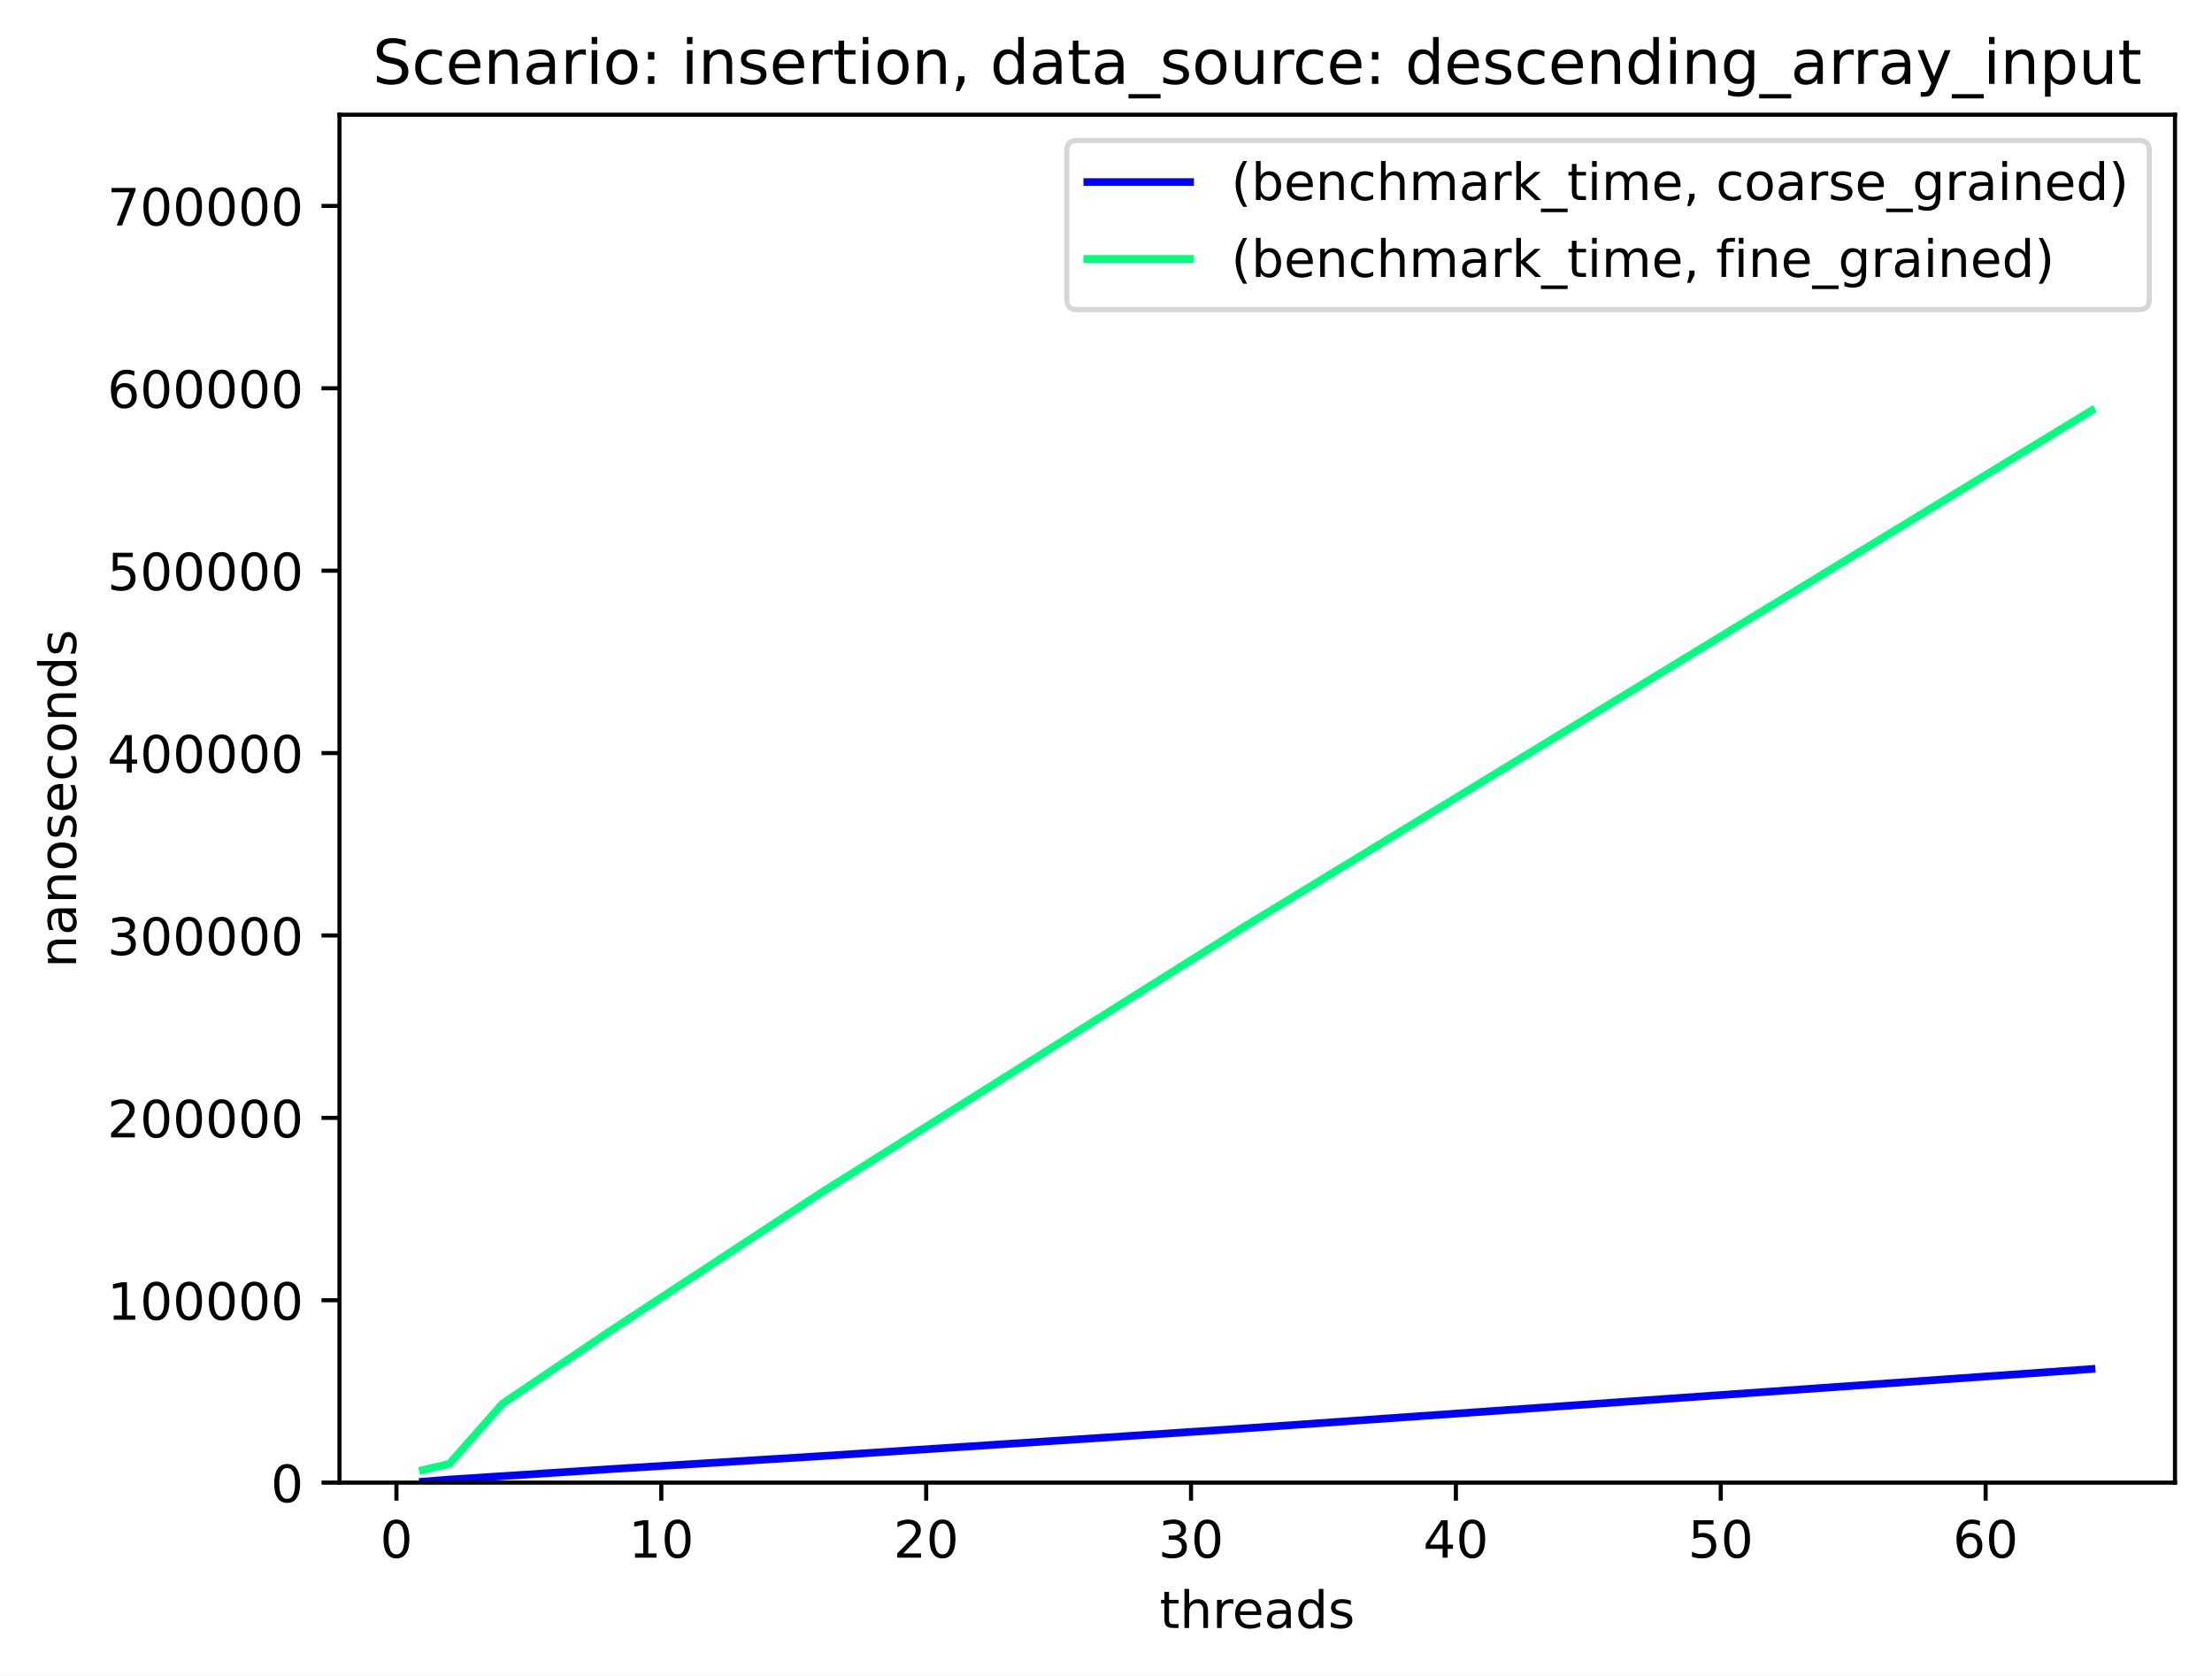
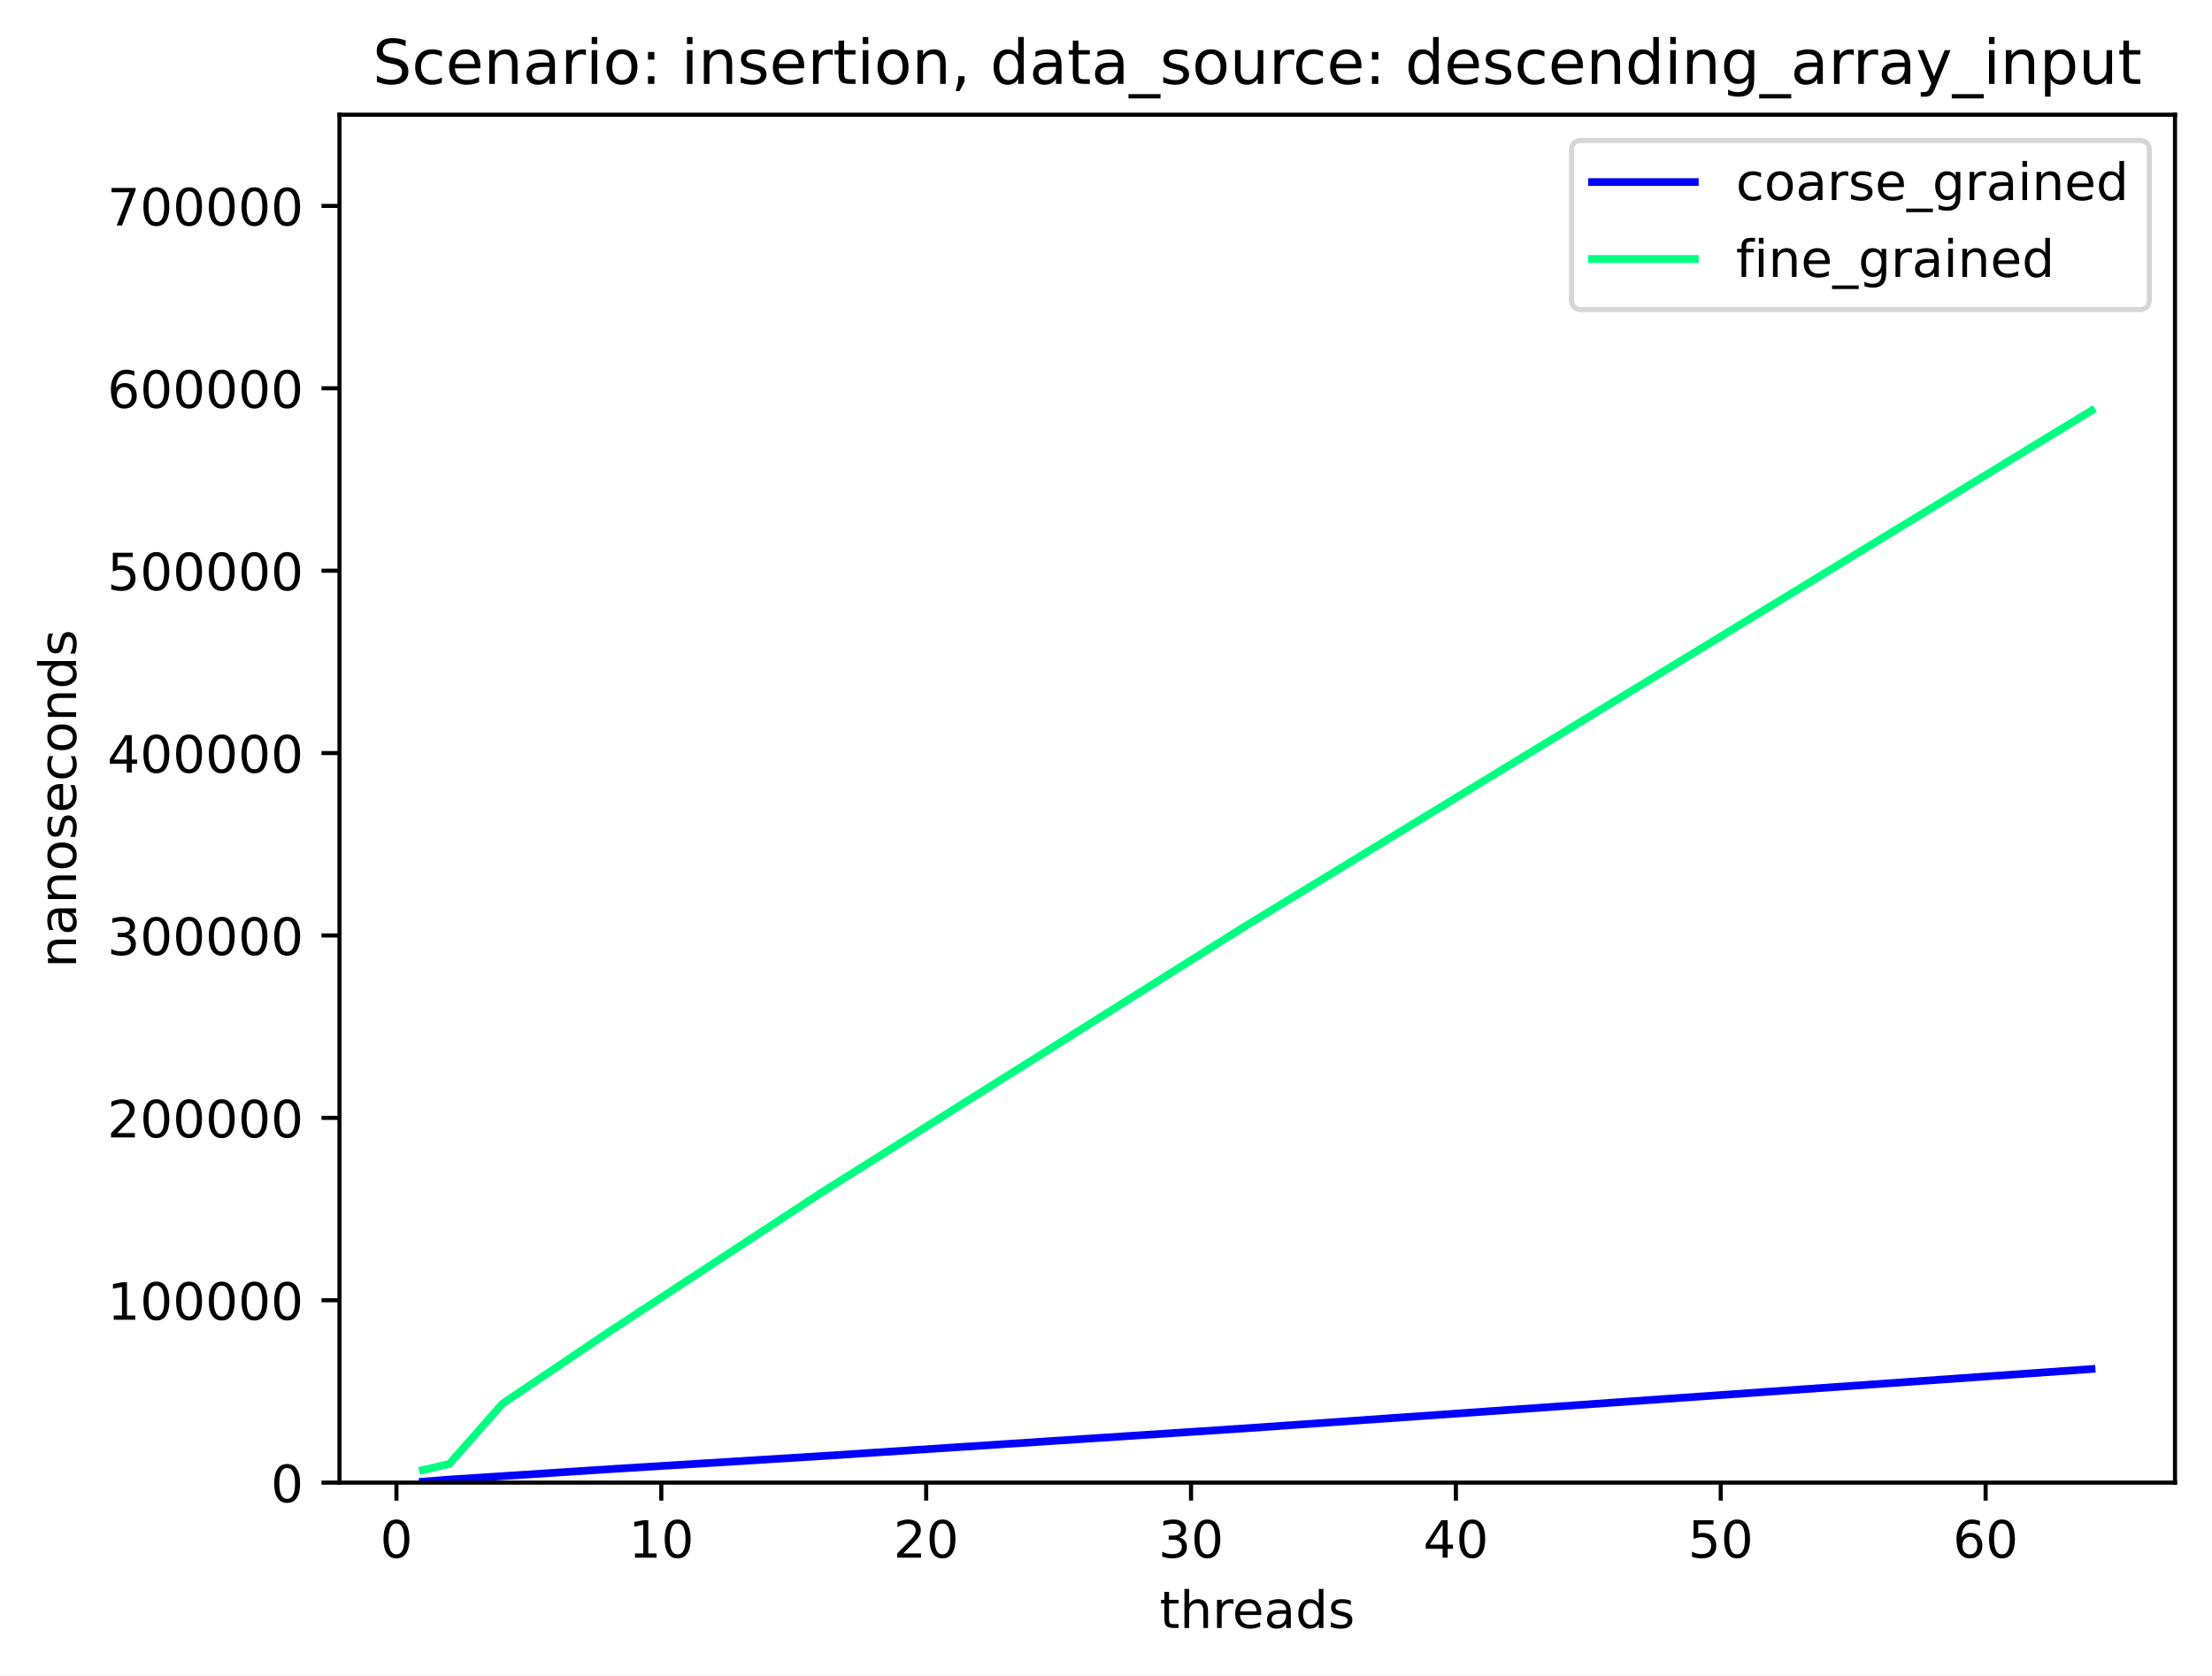
<svg xmlns="http://www.w3.org/2000/svg" xmlns:xlink="http://www.w3.org/1999/xlink" height="325.986pt" version="1.1" viewBox="0 0 430.373 325.986" width="430.373pt">
  <defs>
    <style type="text/css">*{stroke-linecap:butt;stroke-linejoin:round;}</style>
  </defs>
  <g id="figure_1">
    <g id="patch_1">
      <path d="M 0 325.986  L 430.373 325.986  L 430.373 0  L 0 0  z " style="fill:#ffffff;" />
    </g>
    <g id="axes_1">
      <g id="patch_2">
        <path d="M 66.053 288.43  L 423.173 288.43  L 423.173 22.318  L 66.053 22.318  z " style="fill:#ffffff;" />
      </g>
      <g id="matplotlib.axis_1">
        <g id="xtick_1">
          <g id="line2d_1">
            <defs>
-               <path d="M 0 0  L 0 3.5  " id="mb2ba37e09e" style="stroke:#000000;stroke-width:0.8;" />
+               <path d="M 0 0  L 0 3.5  " id="me788907e98" style="stroke:#000000;stroke-width:0.8;" />
            </defs>
            <g>
-               <use style="stroke:#000000;stroke-width:0.8;" x="77.133" xlink:href="#mb2ba37e09e" y="288.43" />
+               <use style="stroke:#000000;stroke-width:0.8;" x="77.133" xlink:href="#me788907e98" y="288.43" />
            </g>
          </g>
          <g id="text_1">
            <g transform="translate(73.95136 303.0286)scale(0.1 -0.1)">
              <defs>
                <path d="M 2034 4250  Q 1547 4250 1301 3770  Q 1056 3291 1056 2328  Q 1056 1369 1301 889  Q 1547 409 2034 409  Q 2525 409 2770 889  Q 3016 1369 3016 2328  Q 3016 3291 2770 3770  Q 2525 4250 2034 4250  z M 2034 4750  Q 2819 4750 3233 4129  Q 3647 3509 3647 2328  Q 3647 1150 3233 529  Q 2819 -91 2034 -91  Q 1250 -91 836 529  Q 422 1150 422 2328  Q 422 3509 836 4129  Q 1250 4750 2034 4750  z " id="DejaVuSans-30" transform="scale(0.015625)" />
              </defs>
              <use xlink:href="#DejaVuSans-30" />
            </g>
          </g>
        </g>
        <g id="xtick_2">
          <g id="line2d_2">
            <g>
-               <use style="stroke:#000000;stroke-width:0.8;" x="128.665" xlink:href="#mb2ba37e09e" y="288.43" />
+               <use style="stroke:#000000;stroke-width:0.8;" x="128.665" xlink:href="#me788907e98" y="288.43" />
            </g>
          </g>
          <g id="text_2">
            <g transform="translate(122.3026 303.0286)scale(0.1 -0.1)">
              <defs>
                <path d="M 794 531  L 1825 531  L 1825 4091  L 703 3866  L 703 4441  L 1819 4666  L 2450 4666  L 2450 531  L 3481 531  L 3481 0  L 794 0  L 794 531  z " id="DejaVuSans-31" transform="scale(0.015625)" />
              </defs>
              <use xlink:href="#DejaVuSans-31" />
              <use x="63.623" xlink:href="#DejaVuSans-30" />
            </g>
          </g>
        </g>
        <g id="xtick_3">
          <g id="line2d_3">
            <g>
-               <use style="stroke:#000000;stroke-width:0.8;" x="180.198" xlink:href="#mb2ba37e09e" y="288.43" />
+               <use style="stroke:#000000;stroke-width:0.8;" x="180.198" xlink:href="#me788907e98" y="288.43" />
            </g>
          </g>
          <g id="text_3">
            <g transform="translate(173.835 303.0286)scale(0.1 -0.1)">
              <defs>
                <path d="M 1228 531  L 3431 531  L 3431 0  L 469 0  L 469 531  Q 828 903 1448 1529  Q 2069 2156 2228 2338  Q 2531 2678 2651 2914  Q 2772 3150 2772 3378  Q 2772 3750 2511 3984  Q 2250 4219 1831 4219  Q 1534 4219 1204 4116  Q 875 4013 500 3803  L 500 4441  Q 881 4594 1212 4672  Q 1544 4750 1819 4750  Q 2544 4750 2975 4387  Q 3406 4025 3406 3419  Q 3406 3131 3298 2873  Q 3191 2616 2906 2266  Q 2828 2175 2409 1742  Q 1991 1309 1228 531  z " id="DejaVuSans-32" transform="scale(0.015625)" />
              </defs>
              <use xlink:href="#DejaVuSans-32" />
              <use x="63.623" xlink:href="#DejaVuSans-30" />
            </g>
          </g>
        </g>
        <g id="xtick_4">
          <g id="line2d_4">
            <g>
-               <use style="stroke:#000000;stroke-width:0.8;" x="231.73" xlink:href="#mb2ba37e09e" y="288.43" />
+               <use style="stroke:#000000;stroke-width:0.8;" x="231.73" xlink:href="#me788907e98" y="288.43" />
            </g>
          </g>
          <g id="text_4">
            <g transform="translate(225.3675 303.0286)scale(0.1 -0.1)">
              <defs>
                <path d="M 2597 2516  Q 3050 2419 3304 2112  Q 3559 1806 3559 1356  Q 3559 666 3084 287  Q 2609 -91 1734 -91  Q 1441 -91 1130 -33  Q 819 25 488 141  L 488 750  Q 750 597 1062 519  Q 1375 441 1716 441  Q 2309 441 2620 675  Q 2931 909 2931 1356  Q 2931 1769 2642 2001  Q 2353 2234 1838 2234  L 1294 2234  L 1294 2753  L 1863 2753  Q 2328 2753 2575 2939  Q 2822 3125 2822 3475  Q 2822 3834 2567 4026  Q 2313 4219 1838 4219  Q 1578 4219 1281 4162  Q 984 4106 628 3988  L 628 4550  Q 988 4650 1302 4700  Q 1616 4750 1894 4750  Q 2613 4750 3031 4423  Q 3450 4097 3450 3541  Q 3450 3153 3228 2886  Q 3006 2619 2597 2516  z " id="DejaVuSans-33" transform="scale(0.015625)" />
              </defs>
              <use xlink:href="#DejaVuSans-33" />
              <use x="63.623" xlink:href="#DejaVuSans-30" />
            </g>
          </g>
        </g>
        <g id="xtick_5">
          <g id="line2d_5">
            <g>
-               <use style="stroke:#000000;stroke-width:0.8;" x="283.262" xlink:href="#mb2ba37e09e" y="288.43" />
+               <use style="stroke:#000000;stroke-width:0.8;" x="283.262" xlink:href="#me788907e98" y="288.43" />
            </g>
          </g>
          <g id="text_5">
            <g transform="translate(276.9 303.0286)scale(0.1 -0.1)">
              <defs>
                <path d="M 2419 4116  L 825 1625  L 2419 1625  L 2419 4116  z M 2253 4666  L 3047 4666  L 3047 1625  L 3713 1625  L 3713 1100  L 3047 1100  L 3047 0  L 2419 0  L 2419 1100  L 313 1100  L 313 1709  L 2253 4666  z " id="DejaVuSans-34" transform="scale(0.015625)" />
              </defs>
              <use xlink:href="#DejaVuSans-34" />
              <use x="63.623" xlink:href="#DejaVuSans-30" />
            </g>
          </g>
        </g>
        <g id="xtick_6">
          <g id="line2d_6">
            <g>
-               <use style="stroke:#000000;stroke-width:0.8;" x="334.795" xlink:href="#mb2ba37e09e" y="288.43" />
+               <use style="stroke:#000000;stroke-width:0.8;" x="334.795" xlink:href="#me788907e98" y="288.43" />
            </g>
          </g>
          <g id="text_6">
            <g transform="translate(328.4324 303.0286)scale(0.1 -0.1)">
              <defs>
                <path d="M 691 4666  L 3169 4666  L 3169 4134  L 1269 4134  L 1269 2991  Q 1406 3038 1543 3061  Q 1681 3084 1819 3084  Q 2600 3084 3056 2656  Q 3513 2228 3513 1497  Q 3513 744 3044 326  Q 2575 -91 1722 -91  Q 1428 -91 1123 -41  Q 819 9 494 109  L 494 744  Q 775 591 1075 516  Q 1375 441 1709 441  Q 2250 441 2565 725  Q 2881 1009 2881 1497  Q 2881 1984 2565 2268  Q 2250 2553 1709 2553  Q 1456 2553 1204 2497  Q 953 2441 691 2322  L 691 4666  z " id="DejaVuSans-35" transform="scale(0.015625)" />
              </defs>
              <use xlink:href="#DejaVuSans-35" />
              <use x="63.623" xlink:href="#DejaVuSans-30" />
            </g>
          </g>
        </g>
        <g id="xtick_7">
          <g id="line2d_7">
            <g>
-               <use style="stroke:#000000;stroke-width:0.8;" x="386.327" xlink:href="#mb2ba37e09e" y="288.43" />
+               <use style="stroke:#000000;stroke-width:0.8;" x="386.327" xlink:href="#me788907e98" y="288.43" />
            </g>
          </g>
          <g id="text_7">
            <g transform="translate(379.9649 303.0286)scale(0.1 -0.1)">
              <defs>
                <path d="M 2113 2584  Q 1688 2584 1439 2293  Q 1191 2003 1191 1497  Q 1191 994 1439 701  Q 1688 409 2113 409  Q 2538 409 2786 701  Q 3034 994 3034 1497  Q 3034 2003 2786 2293  Q 2538 2584 2113 2584  z M 3366 4563  L 3366 3988  Q 3128 4100 2886 4159  Q 2644 4219 2406 4219  Q 1781 4219 1451 3797  Q 1122 3375 1075 2522  Q 1259 2794 1537 2939  Q 1816 3084 2150 3084  Q 2853 3084 3261 2657  Q 3669 2231 3669 1497  Q 3669 778 3244 343  Q 2819 -91 2113 -91  Q 1303 -91 875 529  Q 447 1150 447 2328  Q 447 3434 972 4092  Q 1497 4750 2381 4750  Q 2619 4750 2861 4703  Q 3103 4656 3366 4563  z " id="DejaVuSans-36" transform="scale(0.015625)" />
              </defs>
              <use xlink:href="#DejaVuSans-36" />
              <use x="63.623" xlink:href="#DejaVuSans-30" />
            </g>
          </g>
        </g>
        <g id="text_8">
          <g transform="translate(225.6217 316.7067)scale(0.1 -0.1)">
            <defs>
              <path d="M 1172 4494  L 1172 3500  L 2356 3500  L 2356 3053  L 1172 3053  L 1172 1153  Q 1172 725 1289 603  Q 1406 481 1766 481  L 2356 481  L 2356 0  L 1766 0  Q 1100 0 847 248  Q 594 497 594 1153  L 594 3053  L 172 3053  L 172 3500  L 594 3500  L 594 4494  L 1172 4494  z " id="DejaVuSans-74" transform="scale(0.015625)" />
              <path d="M 3513 2113  L 3513 0  L 2938 0  L 2938 2094  Q 2938 2591 2744 2837  Q 2550 3084 2163 3084  Q 1697 3084 1428 2787  Q 1159 2491 1159 1978  L 1159 0  L 581 0  L 581 4863  L 1159 4863  L 1159 2956  Q 1366 3272 1645 3428  Q 1925 3584 2291 3584  Q 2894 3584 3203 3211  Q 3513 2838 3513 2113  z " id="DejaVuSans-68" transform="scale(0.015625)" />
              <path d="M 2631 2963  Q 2534 3019 2420 3045  Q 2306 3072 2169 3072  Q 1681 3072 1420 2755  Q 1159 2438 1159 1844  L 1159 0  L 581 0  L 581 3500  L 1159 3500  L 1159 2956  Q 1341 3275 1631 3429  Q 1922 3584 2338 3584  Q 2397 3584 2469 3576  Q 2541 3569 2628 3553  L 2631 2963  z " id="DejaVuSans-72" transform="scale(0.015625)" />
              <path d="M 3597 1894  L 3597 1613  L 953 1613  Q 991 1019 1311 708  Q 1631 397 2203 397  Q 2534 397 2845 478  Q 3156 559 3463 722  L 3463 178  Q 3153 47 2828 -22  Q 2503 -91 2169 -91  Q 1331 -91 842 396  Q 353 884 353 1716  Q 353 2575 817 3079  Q 1281 3584 2069 3584  Q 2775 3584 3186 3129  Q 3597 2675 3597 1894  z M 3022 2063  Q 3016 2534 2758 2815  Q 2500 3097 2075 3097  Q 1594 3097 1305 2825  Q 1016 2553 972 2059  L 3022 2063  z " id="DejaVuSans-65" transform="scale(0.015625)" />
              <path d="M 2194 1759  Q 1497 1759 1228 1600  Q 959 1441 959 1056  Q 959 750 1161 570  Q 1363 391 1709 391  Q 2188 391 2477 730  Q 2766 1069 2766 1631  L 2766 1759  L 2194 1759  z M 3341 1997  L 3341 0  L 2766 0  L 2766 531  Q 2569 213 2275 61  Q 1981 -91 1556 -91  Q 1019 -91 701 211  Q 384 513 384 1019  Q 384 1609 779 1909  Q 1175 2209 1959 2209  L 2766 2209  L 2766 2266  Q 2766 2663 2505 2880  Q 2244 3097 1772 3097  Q 1472 3097 1187 3025  Q 903 2953 641 2809  L 641 3341  Q 956 3463 1253 3523  Q 1550 3584 1831 3584  Q 2591 3584 2966 3190  Q 3341 2797 3341 1997  z " id="DejaVuSans-61" transform="scale(0.015625)" />
              <path d="M 2906 2969  L 2906 4863  L 3481 4863  L 3481 0  L 2906 0  L 2906 525  Q 2725 213 2448 61  Q 2172 -91 1784 -91  Q 1150 -91 751 415  Q 353 922 353 1747  Q 353 2572 751 3078  Q 1150 3584 1784 3584  Q 2172 3584 2448 3432  Q 2725 3281 2906 2969  z M 947 1747  Q 947 1113 1208 752  Q 1469 391 1925 391  Q 2381 391 2643 752  Q 2906 1113 2906 1747  Q 2906 2381 2643 2742  Q 2381 3103 1925 3103  Q 1469 3103 1208 2742  Q 947 2381 947 1747  z " id="DejaVuSans-64" transform="scale(0.015625)" />
              <path d="M 2834 3397  L 2834 2853  Q 2591 2978 2328 3040  Q 2066 3103 1784 3103  Q 1356 3103 1142 2972  Q 928 2841 928 2578  Q 928 2378 1081 2264  Q 1234 2150 1697 2047  L 1894 2003  Q 2506 1872 2764 1633  Q 3022 1394 3022 966  Q 3022 478 2636 193  Q 2250 -91 1575 -91  Q 1294 -91 989 -36  Q 684 19 347 128  L 347 722  Q 666 556 975 473  Q 1284 391 1588 391  Q 1994 391 2212 530  Q 2431 669 2431 922  Q 2431 1156 2273 1281  Q 2116 1406 1581 1522  L 1381 1569  Q 847 1681 609 1914  Q 372 2147 372 2553  Q 372 3047 722 3315  Q 1072 3584 1716 3584  Q 2034 3584 2315 3537  Q 2597 3491 2834 3397  z " id="DejaVuSans-73" transform="scale(0.015625)" />
            </defs>
            <use xlink:href="#DejaVuSans-74" />
            <use x="39.209" xlink:href="#DejaVuSans-68" />
            <use x="102.588" xlink:href="#DejaVuSans-72" />
            <use x="141.451" xlink:href="#DejaVuSans-65" />
            <use x="202.975" xlink:href="#DejaVuSans-61" />
            <use x="264.254" xlink:href="#DejaVuSans-64" />
            <use x="327.73" xlink:href="#DejaVuSans-73" />
          </g>
        </g>
      </g>
      <g id="matplotlib.axis_2">
        <g id="ytick_1">
          <g id="line2d_8">
            <defs>
-               <path d="M 0 0  L -3.5 0  " id="m5f7882f1aa" style="stroke:#000000;stroke-width:0.8;" />
+               <path d="M 0 0  L -3.5 0  " id="m97f6d5d94b" style="stroke:#000000;stroke-width:0.8;" />
            </defs>
            <g>
-               <use style="stroke:#000000;stroke-width:0.8;" x="66.053" xlink:href="#m5f7882f1aa" y="288.43" />
+               <use style="stroke:#000000;stroke-width:0.8;" x="66.053" xlink:href="#m97f6d5d94b" y="288.43" />
            </g>
          </g>
          <g id="text_9">
            <g transform="translate(52.69062 292.2293)scale(0.1 -0.1)">
              <use xlink:href="#DejaVuSans-30" />
            </g>
          </g>
        </g>
        <g id="ytick_2">
          <g id="line2d_9">
            <g>
-               <use style="stroke:#000000;stroke-width:0.8;" x="66.053" xlink:href="#m5f7882f1aa" y="252.949" />
+               <use style="stroke:#000000;stroke-width:0.8;" x="66.053" xlink:href="#m97f6d5d94b" y="252.949" />
            </g>
          </g>
          <g id="text_10">
            <g transform="translate(20.87813 256.7477)scale(0.1 -0.1)">
              <use xlink:href="#DejaVuSans-31" />
              <use x="63.623" xlink:href="#DejaVuSans-30" />
              <use x="127.246" xlink:href="#DejaVuSans-30" />
              <use x="190.869" xlink:href="#DejaVuSans-30" />
              <use x="254.492" xlink:href="#DejaVuSans-30" />
              <use x="318.115" xlink:href="#DejaVuSans-30" />
            </g>
          </g>
        </g>
        <g id="ytick_3">
          <g id="line2d_10">
            <g>
-               <use style="stroke:#000000;stroke-width:0.8;" x="66.053" xlink:href="#m5f7882f1aa" y="217.467" />
+               <use style="stroke:#000000;stroke-width:0.8;" x="66.053" xlink:href="#m97f6d5d94b" y="217.467" />
            </g>
          </g>
          <g id="text_11">
            <g transform="translate(20.87813 221.2661)scale(0.1 -0.1)">
              <use xlink:href="#DejaVuSans-32" />
              <use x="63.623" xlink:href="#DejaVuSans-30" />
              <use x="127.246" xlink:href="#DejaVuSans-30" />
              <use x="190.869" xlink:href="#DejaVuSans-30" />
              <use x="254.492" xlink:href="#DejaVuSans-30" />
              <use x="318.115" xlink:href="#DejaVuSans-30" />
            </g>
          </g>
        </g>
        <g id="ytick_4">
          <g id="line2d_11">
            <g>
-               <use style="stroke:#000000;stroke-width:0.8;" x="66.053" xlink:href="#m5f7882f1aa" y="181.985" />
+               <use style="stroke:#000000;stroke-width:0.8;" x="66.053" xlink:href="#m97f6d5d94b" y="181.985" />
            </g>
          </g>
          <g id="text_12">
            <g transform="translate(20.87813 185.7845)scale(0.1 -0.1)">
              <use xlink:href="#DejaVuSans-33" />
              <use x="63.623" xlink:href="#DejaVuSans-30" />
              <use x="127.246" xlink:href="#DejaVuSans-30" />
              <use x="190.869" xlink:href="#DejaVuSans-30" />
              <use x="254.492" xlink:href="#DejaVuSans-30" />
              <use x="318.115" xlink:href="#DejaVuSans-30" />
            </g>
          </g>
        </g>
        <g id="ytick_5">
          <g id="line2d_12">
            <g>
-               <use style="stroke:#000000;stroke-width:0.8;" x="66.053" xlink:href="#m5f7882f1aa" y="146.504" />
+               <use style="stroke:#000000;stroke-width:0.8;" x="66.053" xlink:href="#m97f6d5d94b" y="146.504" />
            </g>
          </g>
          <g id="text_13">
            <g transform="translate(20.87813 150.3029)scale(0.1 -0.1)">
              <use xlink:href="#DejaVuSans-34" />
              <use x="63.623" xlink:href="#DejaVuSans-30" />
              <use x="127.246" xlink:href="#DejaVuSans-30" />
              <use x="190.869" xlink:href="#DejaVuSans-30" />
              <use x="254.492" xlink:href="#DejaVuSans-30" />
              <use x="318.115" xlink:href="#DejaVuSans-30" />
            </g>
          </g>
        </g>
        <g id="ytick_6">
          <g id="line2d_13">
            <g>
-               <use style="stroke:#000000;stroke-width:0.8;" x="66.053" xlink:href="#m5f7882f1aa" y="111.022" />
+               <use style="stroke:#000000;stroke-width:0.8;" x="66.053" xlink:href="#m97f6d5d94b" y="111.022" />
            </g>
          </g>
          <g id="text_14">
            <g transform="translate(20.87813 114.8213)scale(0.1 -0.1)">
              <use xlink:href="#DejaVuSans-35" />
              <use x="63.623" xlink:href="#DejaVuSans-30" />
              <use x="127.246" xlink:href="#DejaVuSans-30" />
              <use x="190.869" xlink:href="#DejaVuSans-30" />
              <use x="254.492" xlink:href="#DejaVuSans-30" />
              <use x="318.115" xlink:href="#DejaVuSans-30" />
            </g>
          </g>
        </g>
        <g id="ytick_7">
          <g id="line2d_14">
            <g>
-               <use style="stroke:#000000;stroke-width:0.8;" x="66.053" xlink:href="#m5f7882f1aa" y="75.541" />
+               <use style="stroke:#000000;stroke-width:0.8;" x="66.053" xlink:href="#m97f6d5d94b" y="75.541" />
            </g>
          </g>
          <g id="text_15">
            <g transform="translate(20.87813 79.33974)scale(0.1 -0.1)">
              <use xlink:href="#DejaVuSans-36" />
              <use x="63.623" xlink:href="#DejaVuSans-30" />
              <use x="127.246" xlink:href="#DejaVuSans-30" />
              <use x="190.869" xlink:href="#DejaVuSans-30" />
              <use x="254.492" xlink:href="#DejaVuSans-30" />
              <use x="318.115" xlink:href="#DejaVuSans-30" />
            </g>
          </g>
        </g>
        <g id="ytick_8">
          <g id="line2d_15">
            <g>
-               <use style="stroke:#000000;stroke-width:0.8;" x="66.053" xlink:href="#m5f7882f1aa" y="40.059" />
+               <use style="stroke:#000000;stroke-width:0.8;" x="66.053" xlink:href="#m97f6d5d94b" y="40.059" />
            </g>
          </g>
          <g id="text_16">
            <g transform="translate(20.87813 43.85814)scale(0.1 -0.1)">
              <defs>
                <path d="M 525 4666  L 3525 4666  L 3525 4397  L 1831 0  L 1172 0  L 2766 4134  L 525 4134  L 525 4666  z " id="DejaVuSans-37" transform="scale(0.015625)" />
              </defs>
              <use xlink:href="#DejaVuSans-37" />
              <use x="63.623" xlink:href="#DejaVuSans-30" />
              <use x="127.246" xlink:href="#DejaVuSans-30" />
              <use x="190.869" xlink:href="#DejaVuSans-30" />
              <use x="254.492" xlink:href="#DejaVuSans-30" />
              <use x="318.115" xlink:href="#DejaVuSans-30" />
            </g>
          </g>
        </g>
        <g id="text_17">
          <g transform="translate(14.79844 188.2726)rotate(-90)scale(0.1 -0.1)">
            <defs>
              <path d="M 3513 2113  L 3513 0  L 2938 0  L 2938 2094  Q 2938 2591 2744 2837  Q 2550 3084 2163 3084  Q 1697 3084 1428 2787  Q 1159 2491 1159 1978  L 1159 0  L 581 0  L 581 3500  L 1159 3500  L 1159 2956  Q 1366 3272 1645 3428  Q 1925 3584 2291 3584  Q 2894 3584 3203 3211  Q 3513 2838 3513 2113  z " id="DejaVuSans-6e" transform="scale(0.015625)" />
              <path d="M 1959 3097  Q 1497 3097 1228 2736  Q 959 2375 959 1747  Q 959 1119 1226 758  Q 1494 397 1959 397  Q 2419 397 2687 759  Q 2956 1122 2956 1747  Q 2956 2369 2687 2733  Q 2419 3097 1959 3097  z M 1959 3584  Q 2709 3584 3137 3096  Q 3566 2609 3566 1747  Q 3566 888 3137 398  Q 2709 -91 1959 -91  Q 1206 -91 779 398  Q 353 888 353 1747  Q 353 2609 779 3096  Q 1206 3584 1959 3584  z " id="DejaVuSans-6f" transform="scale(0.015625)" />
              <path d="M 3122 3366  L 3122 2828  Q 2878 2963 2633 3030  Q 2388 3097 2138 3097  Q 1578 3097 1268 2742  Q 959 2388 959 1747  Q 959 1106 1268 751  Q 1578 397 2138 397  Q 2388 397 2633 464  Q 2878 531 3122 666  L 3122 134  Q 2881 22 2623 -34  Q 2366 -91 2075 -91  Q 1284 -91 818 406  Q 353 903 353 1747  Q 353 2603 823 3093  Q 1294 3584 2113 3584  Q 2378 3584 2631 3529  Q 2884 3475 3122 3366  z " id="DejaVuSans-63" transform="scale(0.015625)" />
            </defs>
            <use xlink:href="#DejaVuSans-6e" />
            <use x="63.379" xlink:href="#DejaVuSans-61" />
            <use x="124.658" xlink:href="#DejaVuSans-6e" />
            <use x="188.037" xlink:href="#DejaVuSans-6f" />
            <use x="249.219" xlink:href="#DejaVuSans-73" />
            <use x="301.318" xlink:href="#DejaVuSans-65" />
            <use x="362.842" xlink:href="#DejaVuSans-63" />
            <use x="417.822" xlink:href="#DejaVuSans-6f" />
            <use x="479.004" xlink:href="#DejaVuSans-6e" />
            <use x="542.383" xlink:href="#DejaVuSans-64" />
            <use x="605.859" xlink:href="#DejaVuSans-73" />
          </g>
        </g>
      </g>
      <g id="line2d_16">
-         <path clip-path="url(#p608f9066a4)" d="M 82.286 288.243  L 87.439 287.834  L 97.746 287.169  L 118.359 285.827  L 159.585 283.28  L 242.037 277.889  L 406.94 266.334  " style="fill:none;stroke:#0000ff;stroke-linecap:square;stroke-width:1.5;" />
+         <path clip-path="url(#p5c3fa74b65)" d="M 82.286 288.243  L 87.439 287.834  L 97.746 287.169  L 118.359 285.827  L 159.585 283.28  L 242.037 277.889  L 406.94 266.334  " style="fill:none;stroke:#0000ff;stroke-linecap:square;stroke-width:1.5;" />
      </g>
      <g id="line2d_17">
-         <path clip-path="url(#p608f9066a4)" d="M 82.286 285.982  L 87.439 284.782  L 97.746 273.086  L 118.359 259.177  L 159.585 232.153  L 242.037 180.323  L 406.94 79.868  " style="fill:none;stroke:#00ff80;stroke-linecap:square;stroke-width:1.5;" />
+         <path clip-path="url(#p5c3fa74b65)" d="M 82.286 285.982  L 87.439 284.782  L 97.746 273.086  L 118.359 259.177  L 159.585 232.153  L 242.037 180.323  L 406.94 79.868  " style="fill:none;stroke:#00ff80;stroke-linecap:square;stroke-width:1.5;" />
      </g>
      <g id="patch_3">
        <path d="M 66.053 288.43  L 66.053 22.318  " style="fill:none;stroke:#000000;stroke-linecap:square;stroke-linejoin:miter;stroke-width:0.8;" />
      </g>
      <g id="patch_4">
        <path d="M 423.173 288.43  L 423.173 22.318  " style="fill:none;stroke:#000000;stroke-linecap:square;stroke-linejoin:miter;stroke-width:0.8;" />
      </g>
      <g id="patch_5">
        <path d="M 66.053 288.43  L 423.173 288.43  " style="fill:none;stroke:#000000;stroke-linecap:square;stroke-linejoin:miter;stroke-width:0.8;" />
      </g>
      <g id="patch_6">
        <path d="M 66.053 22.318  L 423.173 22.318  " style="fill:none;stroke:#000000;stroke-linecap:square;stroke-linejoin:miter;stroke-width:0.8;" />
      </g>
      <g id="text_18">
        <g transform="translate(72.50219 16.31812)scale(0.12 -0.12)">
          <defs>
            <path d="M 3425 4513  L 3425 3897  Q 3066 4069 2747 4153  Q 2428 4238 2131 4238  Q 1616 4238 1336 4038  Q 1056 3838 1056 3469  Q 1056 3159 1242 3001  Q 1428 2844 1947 2747  L 2328 2669  Q 3034 2534 3370 2195  Q 3706 1856 3706 1288  Q 3706 609 3251 259  Q 2797 -91 1919 -91  Q 1588 -91 1214 -16  Q 841 59 441 206  L 441 856  Q 825 641 1194 531  Q 1563 422 1919 422  Q 2459 422 2753 634  Q 3047 847 3047 1241  Q 3047 1584 2836 1778  Q 2625 1972 2144 2069  L 1759 2144  Q 1053 2284 737 2584  Q 422 2884 422 3419  Q 422 4038 858 4394  Q 1294 4750 2059 4750  Q 2388 4750 2728 4690  Q 3069 4631 3425 4513  z " id="DejaVuSans-53" transform="scale(0.015625)" />
            <path d="M 603 3500  L 1178 3500  L 1178 0  L 603 0  L 603 3500  z M 603 4863  L 1178 4863  L 1178 4134  L 603 4134  L 603 4863  z " id="DejaVuSans-69" transform="scale(0.015625)" />
            <path d="M 750 794  L 1409 794  L 1409 0  L 750 0  L 750 794  z M 750 3309  L 1409 3309  L 1409 2516  L 750 2516  L 750 3309  z " id="DejaVuSans-3a" transform="scale(0.015625)" />
            <path id="DejaVuSans-20" transform="scale(0.015625)" />
            <path d="M 750 794  L 1409 794  L 1409 256  L 897 -744  L 494 -744  L 750 256  L 750 794  z " id="DejaVuSans-2c" transform="scale(0.015625)" />
            <path d="M 3263 -1063  L 3263 -1509  L -63 -1509  L -63 -1063  L 3263 -1063  z " id="DejaVuSans-5f" transform="scale(0.015625)" />
            <path d="M 544 1381  L 544 3500  L 1119 3500  L 1119 1403  Q 1119 906 1312 657  Q 1506 409 1894 409  Q 2359 409 2629 706  Q 2900 1003 2900 1516  L 2900 3500  L 3475 3500  L 3475 0  L 2900 0  L 2900 538  Q 2691 219 2414 64  Q 2138 -91 1772 -91  Q 1169 -91 856 284  Q 544 659 544 1381  z M 1991 3584  L 1991 3584  z " id="DejaVuSans-75" transform="scale(0.015625)" />
            <path d="M 2906 1791  Q 2906 2416 2648 2759  Q 2391 3103 1925 3103  Q 1463 3103 1205 2759  Q 947 2416 947 1791  Q 947 1169 1205 825  Q 1463 481 1925 481  Q 2391 481 2648 825  Q 2906 1169 2906 1791  z M 3481 434  Q 3481 -459 3084 -895  Q 2688 -1331 1869 -1331  Q 1566 -1331 1297 -1286  Q 1028 -1241 775 -1147  L 775 -588  Q 1028 -725 1275 -790  Q 1522 -856 1778 -856  Q 2344 -856 2625 -561  Q 2906 -266 2906 331  L 2906 616  Q 2728 306 2450 153  Q 2172 0 1784 0  Q 1141 0 747 490  Q 353 981 353 1791  Q 353 2603 747 3093  Q 1141 3584 1784 3584  Q 2172 3584 2450 3431  Q 2728 3278 2906 2969  L 2906 3500  L 3481 3500  L 3481 434  z " id="DejaVuSans-67" transform="scale(0.015625)" />
            <path d="M 2059 -325  Q 1816 -950 1584 -1140  Q 1353 -1331 966 -1331  L 506 -1331  L 506 -850  L 844 -850  Q 1081 -850 1212 -737  Q 1344 -625 1503 -206  L 1606 56  L 191 3500  L 800 3500  L 1894 763  L 2988 3500  L 3597 3500  L 2059 -325  z " id="DejaVuSans-79" transform="scale(0.015625)" />
            <path d="M 1159 525  L 1159 -1331  L 581 -1331  L 581 3500  L 1159 3500  L 1159 2969  Q 1341 3281 1617 3432  Q 1894 3584 2278 3584  Q 2916 3584 3314 3078  Q 3713 2572 3713 1747  Q 3713 922 3314 415  Q 2916 -91 2278 -91  Q 1894 -91 1617 61  Q 1341 213 1159 525  z M 3116 1747  Q 3116 2381 2855 2742  Q 2594 3103 2138 3103  Q 1681 3103 1420 2742  Q 1159 2381 1159 1747  Q 1159 1113 1420 752  Q 1681 391 2138 391  Q 2594 391 2855 752  Q 3116 1113 3116 1747  z " id="DejaVuSans-70" transform="scale(0.015625)" />
          </defs>
          <use xlink:href="#DejaVuSans-53" />
          <use x="63.477" xlink:href="#DejaVuSans-63" />
          <use x="118.457" xlink:href="#DejaVuSans-65" />
          <use x="179.98" xlink:href="#DejaVuSans-6e" />
          <use x="243.359" xlink:href="#DejaVuSans-61" />
          <use x="304.639" xlink:href="#DejaVuSans-72" />
          <use x="345.752" xlink:href="#DejaVuSans-69" />
          <use x="373.535" xlink:href="#DejaVuSans-6f" />
          <use x="434.717" xlink:href="#DejaVuSans-3a" />
          <use x="468.408" xlink:href="#DejaVuSans-20" />
          <use x="500.195" xlink:href="#DejaVuSans-69" />
          <use x="527.979" xlink:href="#DejaVuSans-6e" />
          <use x="591.357" xlink:href="#DejaVuSans-73" />
          <use x="643.457" xlink:href="#DejaVuSans-65" />
          <use x="704.98" xlink:href="#DejaVuSans-72" />
          <use x="746.094" xlink:href="#DejaVuSans-74" />
          <use x="785.303" xlink:href="#DejaVuSans-69" />
          <use x="813.086" xlink:href="#DejaVuSans-6f" />
          <use x="874.268" xlink:href="#DejaVuSans-6e" />
          <use x="937.646" xlink:href="#DejaVuSans-2c" />
          <use x="969.434" xlink:href="#DejaVuSans-20" />
          <use x="1001.221" xlink:href="#DejaVuSans-64" />
          <use x="1064.697" xlink:href="#DejaVuSans-61" />
          <use x="1125.977" xlink:href="#DejaVuSans-74" />
          <use x="1165.186" xlink:href="#DejaVuSans-61" />
          <use x="1226.465" xlink:href="#DejaVuSans-5f" />
          <use x="1276.465" xlink:href="#DejaVuSans-73" />
          <use x="1328.564" xlink:href="#DejaVuSans-6f" />
          <use x="1389.746" xlink:href="#DejaVuSans-75" />
          <use x="1453.125" xlink:href="#DejaVuSans-72" />
          <use x="1491.988" xlink:href="#DejaVuSans-63" />
          <use x="1546.969" xlink:href="#DejaVuSans-65" />
          <use x="1608.492" xlink:href="#DejaVuSans-3a" />
          <use x="1642.184" xlink:href="#DejaVuSans-20" />
          <use x="1673.971" xlink:href="#DejaVuSans-64" />
          <use x="1737.447" xlink:href="#DejaVuSans-65" />
          <use x="1798.971" xlink:href="#DejaVuSans-73" />
          <use x="1851.07" xlink:href="#DejaVuSans-63" />
          <use x="1906.051" xlink:href="#DejaVuSans-65" />
          <use x="1967.574" xlink:href="#DejaVuSans-6e" />
          <use x="2030.953" xlink:href="#DejaVuSans-64" />
          <use x="2094.43" xlink:href="#DejaVuSans-69" />
          <use x="2122.213" xlink:href="#DejaVuSans-6e" />
          <use x="2185.592" xlink:href="#DejaVuSans-67" />
          <use x="2249.068" xlink:href="#DejaVuSans-5f" />
          <use x="2299.068" xlink:href="#DejaVuSans-61" />
          <use x="2360.348" xlink:href="#DejaVuSans-72" />
          <use x="2399.711" xlink:href="#DejaVuSans-72" />
          <use x="2440.824" xlink:href="#DejaVuSans-61" />
          <use x="2502.104" xlink:href="#DejaVuSans-79" />
          <use x="2561.283" xlink:href="#DejaVuSans-5f" />
          <use x="2611.283" xlink:href="#DejaVuSans-69" />
          <use x="2639.066" xlink:href="#DejaVuSans-6e" />
          <use x="2702.445" xlink:href="#DejaVuSans-70" />
          <use x="2765.922" xlink:href="#DejaVuSans-75" />
          <use x="2829.301" xlink:href="#DejaVuSans-74" />
        </g>
      </g>
      <g id="legend_1">
        <g id="patch_7">
-           <path d="M 209.553 60.231  L 416.173 60.231  Q 418.173 60.231 418.173 58.231  L 418.173 29.318  Q 418.173 27.318 416.173 27.318  L 209.553 27.318  Q 207.553 27.318 207.553 29.318  L 207.553 58.231  Q 207.553 60.231 209.553 60.231  z " style="fill:#ffffff;opacity:0.8;stroke:#cccccc;stroke-linejoin:miter;" />
+           <path d="M 307.75 60.231  L 416.173 60.231  Q 418.173 60.231 418.173 58.231  L 418.173 29.318  Q 418.173 27.318 416.173 27.318  L 307.75 27.318  Q 305.75 27.318 305.75 29.318  L 305.75 58.231  Q 305.75 60.231 307.75 60.231  z " style="fill:#ffffff;opacity:0.8;stroke:#cccccc;stroke-linejoin:miter;" />
        </g>
        <g id="line2d_18">
-           <path d="M 211.553 35.417  L 231.553 35.417  " style="fill:none;stroke:#0000ff;stroke-linecap:square;stroke-width:1.5;" />
+           <path d="M 309.75 35.417  L 329.75 35.417  " style="fill:none;stroke:#0000ff;stroke-linecap:square;stroke-width:1.5;" />
        </g>
        <g id="line2d_19" />
        <g id="text_19">
-           <g transform="translate(239.5528 38.91656)scale(0.1 -0.1)">
-             <defs>
-               <path d="M 1984 4856  Q 1566 4138 1362 3434  Q 1159 2731 1159 2009  Q 1159 1288 1364 580  Q 1569 -128 1984 -844  L 1484 -844  Q 1016 -109 783 600  Q 550 1309 550 2009  Q 550 2706 781 3412  Q 1013 4119 1484 4856  L 1984 4856  z " id="DejaVuSans-28" transform="scale(0.015625)" />
-               <path d="M 3116 1747  Q 3116 2381 2855 2742  Q 2594 3103 2138 3103  Q 1681 3103 1420 2742  Q 1159 2381 1159 1747  Q 1159 1113 1420 752  Q 1681 391 2138 391  Q 2594 391 2855 752  Q 3116 1113 3116 1747  z M 1159 2969  Q 1341 3281 1617 3432  Q 1894 3584 2278 3584  Q 2916 3584 3314 3078  Q 3713 2572 3713 1747  Q 3713 922 3314 415  Q 2916 -91 2278 -91  Q 1894 -91 1617 61  Q 1341 213 1159 525  L 1159 0  L 581 0  L 581 4863  L 1159 4863  L 1159 2969  z " id="DejaVuSans-62" transform="scale(0.015625)" />
-               <path d="M 3328 2828  Q 3544 3216 3844 3400  Q 4144 3584 4550 3584  Q 5097 3584 5394 3201  Q 5691 2819 5691 2113  L 5691 0  L 5113 0  L 5113 2094  Q 5113 2597 4934 2840  Q 4756 3084 4391 3084  Q 3944 3084 3684 2787  Q 3425 2491 3425 1978  L 3425 0  L 2847 0  L 2847 2094  Q 2847 2600 2669 2842  Q 2491 3084 2119 3084  Q 1678 3084 1418 2786  Q 1159 2488 1159 1978  L 1159 0  L 581 0  L 581 3500  L 1159 3500  L 1159 2956  Q 1356 3278 1631 3431  Q 1906 3584 2284 3584  Q 2666 3584 2933 3390  Q 3200 3197 3328 2828  z " id="DejaVuSans-6d" transform="scale(0.015625)" />
-               <path d="M 581 4863  L 1159 4863  L 1159 1991  L 2875 3500  L 3609 3500  L 1753 1863  L 3688 0  L 2938 0  L 1159 1709  L 1159 0  L 581 0  L 581 4863  z " id="DejaVuSans-6b" transform="scale(0.015625)" />
-               <path d="M 513 4856  L 1013 4856  Q 1481 4119 1714 3412  Q 1947 2706 1947 2009  Q 1947 1309 1714 600  Q 1481 -109 1013 -844  L 513 -844  Q 928 -128 1133 580  Q 1338 1288 1338 2009  Q 1338 2731 1133 3434  Q 928 4138 513 4856  z " id="DejaVuSans-29" transform="scale(0.015625)" />
-             </defs>
-             <use xlink:href="#DejaVuSans-28" />
-             <use x="39.014" xlink:href="#DejaVuSans-62" />
-             <use x="102.49" xlink:href="#DejaVuSans-65" />
-             <use x="164.014" xlink:href="#DejaVuSans-6e" />
-             <use x="227.393" xlink:href="#DejaVuSans-63" />
-             <use x="282.373" xlink:href="#DejaVuSans-68" />
-             <use x="345.752" xlink:href="#DejaVuSans-6d" />
-             <use x="443.164" xlink:href="#DejaVuSans-61" />
-             <use x="504.443" xlink:href="#DejaVuSans-72" />
-             <use x="545.557" xlink:href="#DejaVuSans-6b" />
-             <use x="603.467" xlink:href="#DejaVuSans-5f" />
-             <use x="653.467" xlink:href="#DejaVuSans-74" />
-             <use x="692.676" xlink:href="#DejaVuSans-69" />
-             <use x="720.459" xlink:href="#DejaVuSans-6d" />
-             <use x="817.871" xlink:href="#DejaVuSans-65" />
-             <use x="879.395" xlink:href="#DejaVuSans-2c" />
-             <use x="911.182" xlink:href="#DejaVuSans-20" />
-             <use x="942.969" xlink:href="#DejaVuSans-63" />
-             <use x="997.949" xlink:href="#DejaVuSans-6f" />
-             <use x="1059.131" xlink:href="#DejaVuSans-61" />
-             <use x="1120.41" xlink:href="#DejaVuSans-72" />
-             <use x="1161.523" xlink:href="#DejaVuSans-73" />
-             <use x="1213.623" xlink:href="#DejaVuSans-65" />
-             <use x="1275.146" xlink:href="#DejaVuSans-5f" />
-             <use x="1325.146" xlink:href="#DejaVuSans-67" />
-             <use x="1388.623" xlink:href="#DejaVuSans-72" />
-             <use x="1429.736" xlink:href="#DejaVuSans-61" />
-             <use x="1491.016" xlink:href="#DejaVuSans-69" />
-             <use x="1518.799" xlink:href="#DejaVuSans-6e" />
-             <use x="1582.178" xlink:href="#DejaVuSans-65" />
-             <use x="1643.701" xlink:href="#DejaVuSans-64" />
-             <use x="1707.178" xlink:href="#DejaVuSans-29" />
+           <g transform="translate(337.7497 38.91656)scale(0.1 -0.1)">
+             <use xlink:href="#DejaVuSans-63" />
+             <use x="54.98" xlink:href="#DejaVuSans-6f" />
+             <use x="116.162" xlink:href="#DejaVuSans-61" />
+             <use x="177.441" xlink:href="#DejaVuSans-72" />
+             <use x="218.555" xlink:href="#DejaVuSans-73" />
+             <use x="270.654" xlink:href="#DejaVuSans-65" />
+             <use x="332.178" xlink:href="#DejaVuSans-5f" />
+             <use x="382.178" xlink:href="#DejaVuSans-67" />
+             <use x="445.654" xlink:href="#DejaVuSans-72" />
+             <use x="486.768" xlink:href="#DejaVuSans-61" />
+             <use x="548.047" xlink:href="#DejaVuSans-69" />
+             <use x="575.83" xlink:href="#DejaVuSans-6e" />
+             <use x="639.209" xlink:href="#DejaVuSans-65" />
+             <use x="700.732" xlink:href="#DejaVuSans-64" />
          </g>
        </g>
        <g id="line2d_20">
-           <path d="M 211.553 50.373  L 231.553 50.373  " style="fill:none;stroke:#00ff80;stroke-linecap:square;stroke-width:1.5;" />
+           <path d="M 309.75 50.373  L 329.75 50.373  " style="fill:none;stroke:#00ff80;stroke-linecap:square;stroke-width:1.5;" />
        </g>
        <g id="line2d_21" />
        <g id="text_20">
-           <g transform="translate(239.5528 53.87281)scale(0.1 -0.1)">
+           <g transform="translate(337.7497 53.87281)scale(0.1 -0.1)">
            <defs>
              <path d="M 2375 4863  L 2375 4384  L 1825 4384  Q 1516 4384 1395 4259  Q 1275 4134 1275 3809  L 1275 3500  L 2222 3500  L 2222 3053  L 1275 3053  L 1275 0  L 697 0  L 697 3053  L 147 3053  L 147 3500  L 697 3500  L 697 3744  Q 697 4328 969 4595  Q 1241 4863 1831 4863  L 2375 4863  z " id="DejaVuSans-66" transform="scale(0.015625)" />
            </defs>
-             <use xlink:href="#DejaVuSans-28" />
-             <use x="39.014" xlink:href="#DejaVuSans-62" />
-             <use x="102.49" xlink:href="#DejaVuSans-65" />
-             <use x="164.014" xlink:href="#DejaVuSans-6e" />
-             <use x="227.393" xlink:href="#DejaVuSans-63" />
-             <use x="282.373" xlink:href="#DejaVuSans-68" />
-             <use x="345.752" xlink:href="#DejaVuSans-6d" />
-             <use x="443.164" xlink:href="#DejaVuSans-61" />
-             <use x="504.443" xlink:href="#DejaVuSans-72" />
-             <use x="545.557" xlink:href="#DejaVuSans-6b" />
-             <use x="603.467" xlink:href="#DejaVuSans-5f" />
-             <use x="653.467" xlink:href="#DejaVuSans-74" />
-             <use x="692.676" xlink:href="#DejaVuSans-69" />
-             <use x="720.459" xlink:href="#DejaVuSans-6d" />
-             <use x="817.871" xlink:href="#DejaVuSans-65" />
-             <use x="879.395" xlink:href="#DejaVuSans-2c" />
-             <use x="911.182" xlink:href="#DejaVuSans-20" />
-             <use x="942.969" xlink:href="#DejaVuSans-66" />
-             <use x="978.174" xlink:href="#DejaVuSans-69" />
-             <use x="1005.957" xlink:href="#DejaVuSans-6e" />
-             <use x="1069.336" xlink:href="#DejaVuSans-65" />
-             <use x="1130.859" xlink:href="#DejaVuSans-5f" />
-             <use x="1180.859" xlink:href="#DejaVuSans-67" />
-             <use x="1244.336" xlink:href="#DejaVuSans-72" />
-             <use x="1285.449" xlink:href="#DejaVuSans-61" />
-             <use x="1346.729" xlink:href="#DejaVuSans-69" />
-             <use x="1374.512" xlink:href="#DejaVuSans-6e" />
-             <use x="1437.891" xlink:href="#DejaVuSans-65" />
-             <use x="1499.414" xlink:href="#DejaVuSans-64" />
-             <use x="1562.891" xlink:href="#DejaVuSans-29" />
+             <use xlink:href="#DejaVuSans-66" />
+             <use x="35.205" xlink:href="#DejaVuSans-69" />
+             <use x="62.988" xlink:href="#DejaVuSans-6e" />
+             <use x="126.367" xlink:href="#DejaVuSans-65" />
+             <use x="187.891" xlink:href="#DejaVuSans-5f" />
+             <use x="237.891" xlink:href="#DejaVuSans-67" />
+             <use x="301.367" xlink:href="#DejaVuSans-72" />
+             <use x="342.48" xlink:href="#DejaVuSans-61" />
+             <use x="403.76" xlink:href="#DejaVuSans-69" />
+             <use x="431.543" xlink:href="#DejaVuSans-6e" />
+             <use x="494.922" xlink:href="#DejaVuSans-65" />
+             <use x="556.445" xlink:href="#DejaVuSans-64" />
          </g>
        </g>
      </g>
    </g>
  </g>
  <defs>
-     <clipPath id="p608f9066a4">
+     <clipPath id="p5c3fa74b65">
      <rect height="266.112" width="357.12" x="66.053" y="22.318" />
    </clipPath>
  </defs>
</svg>
